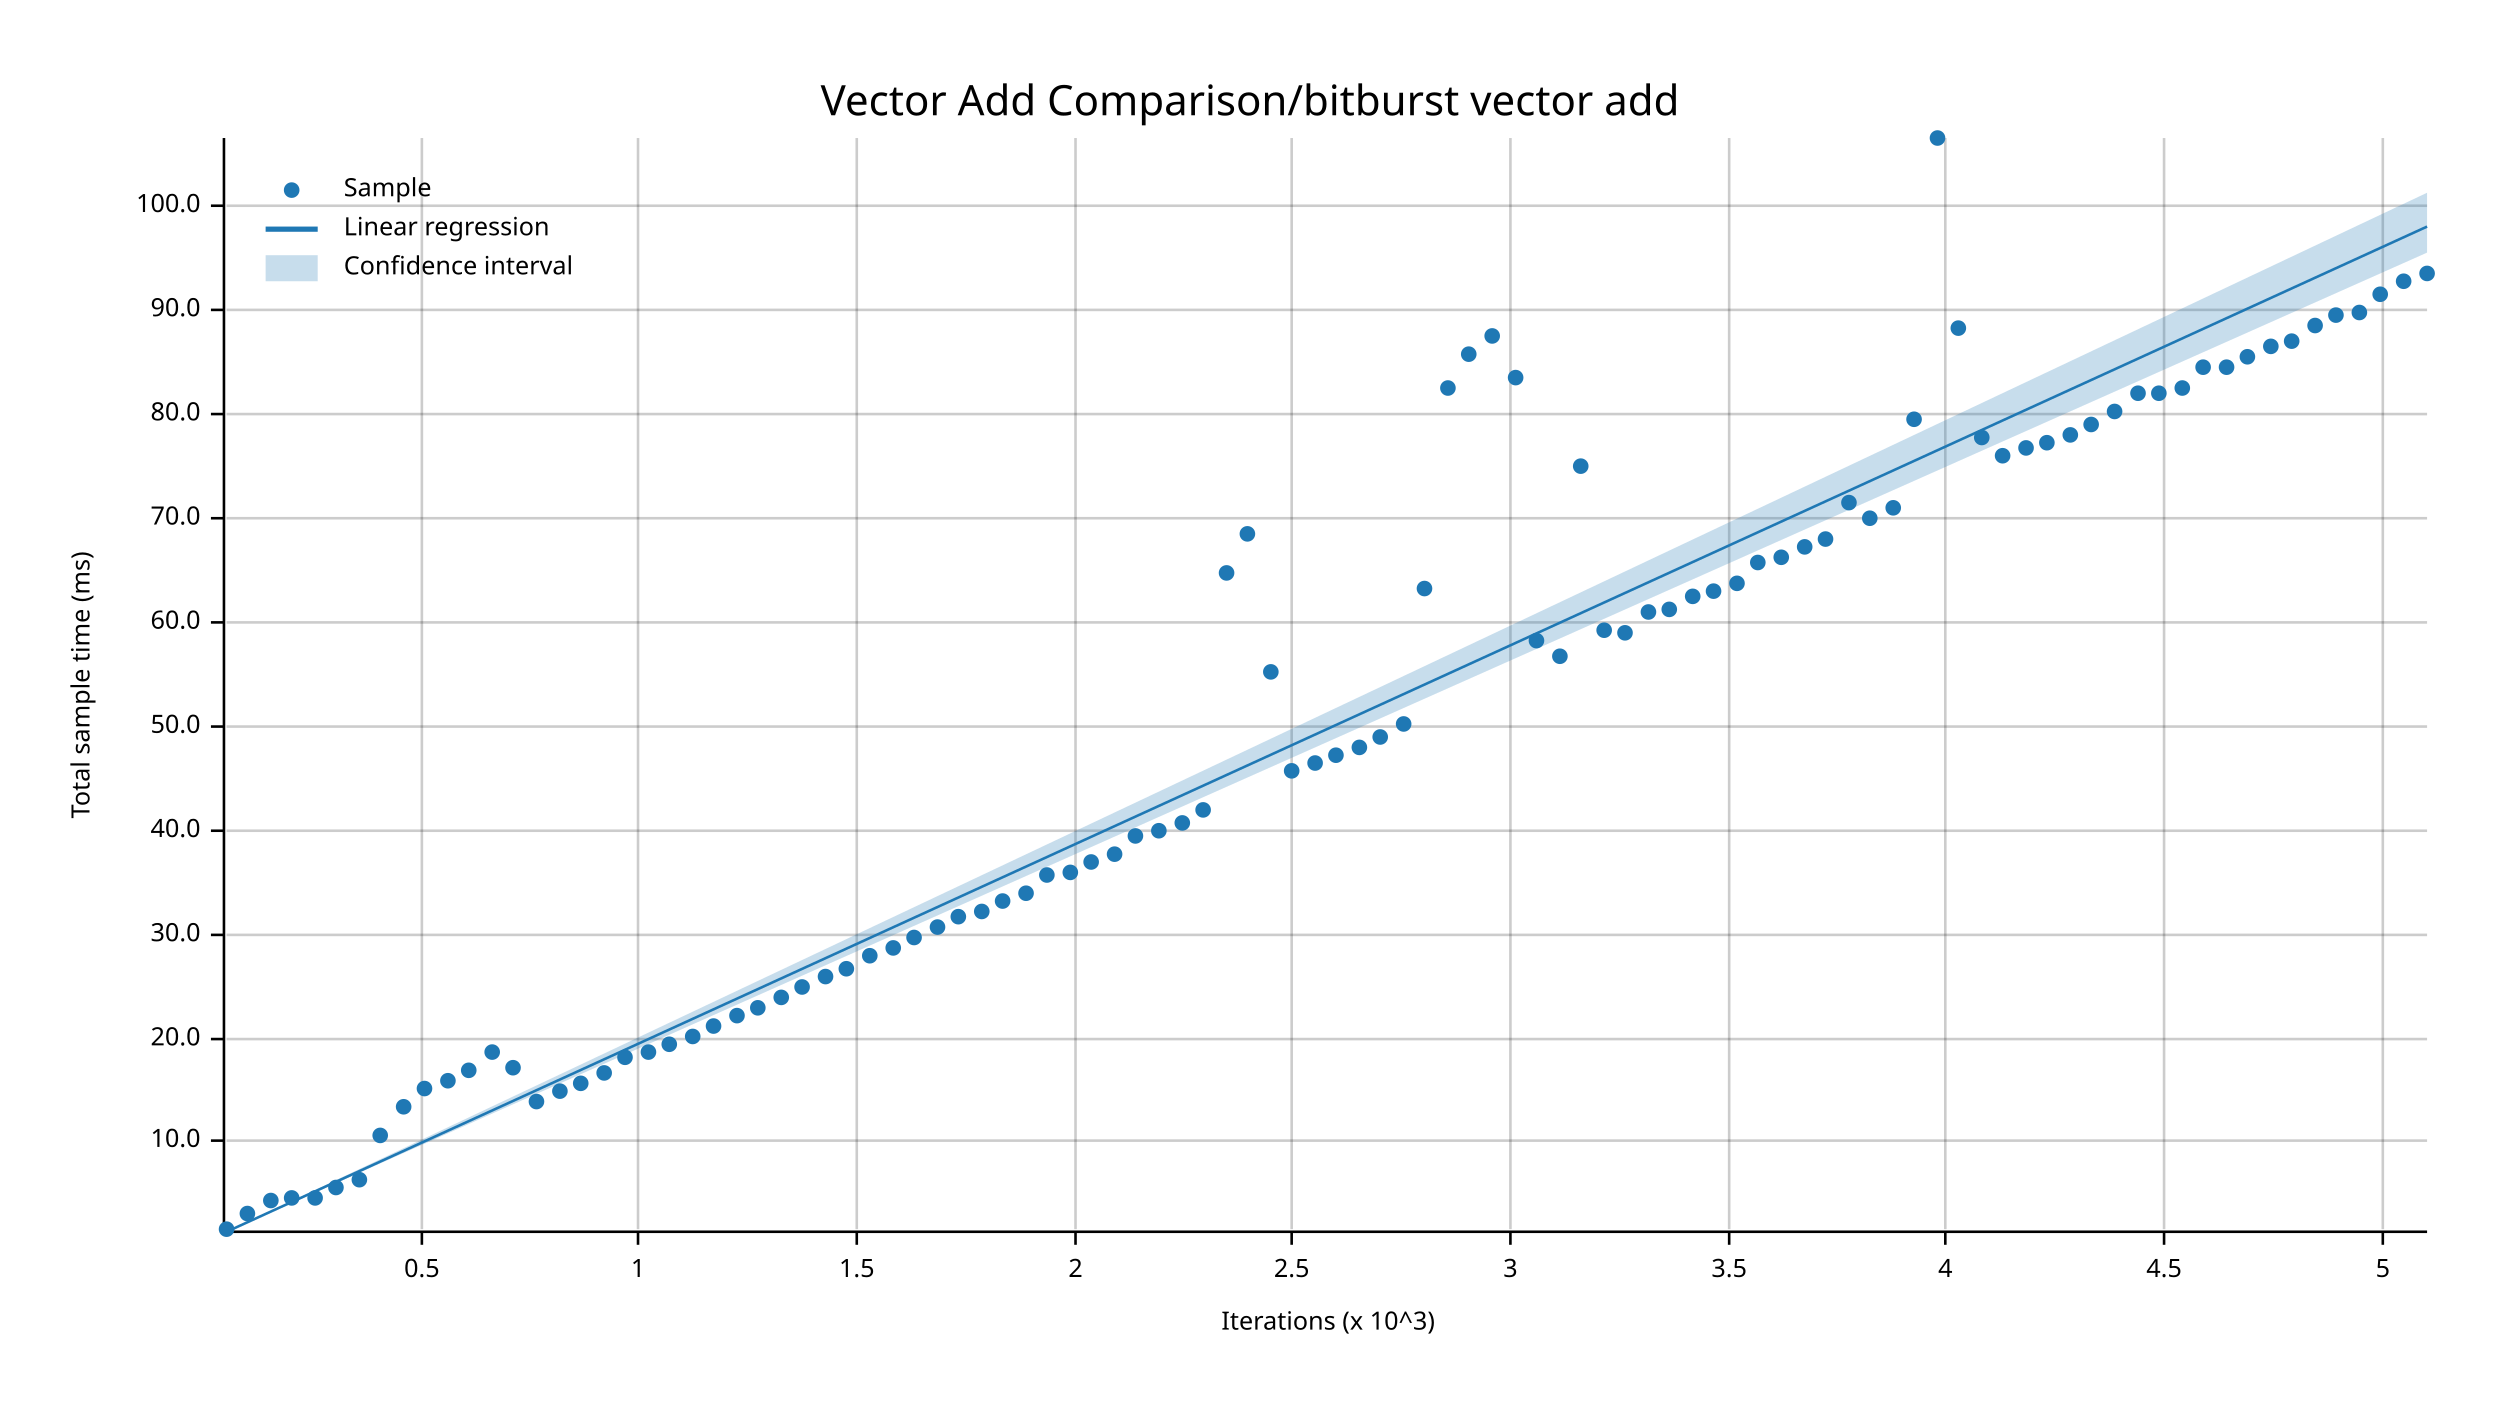
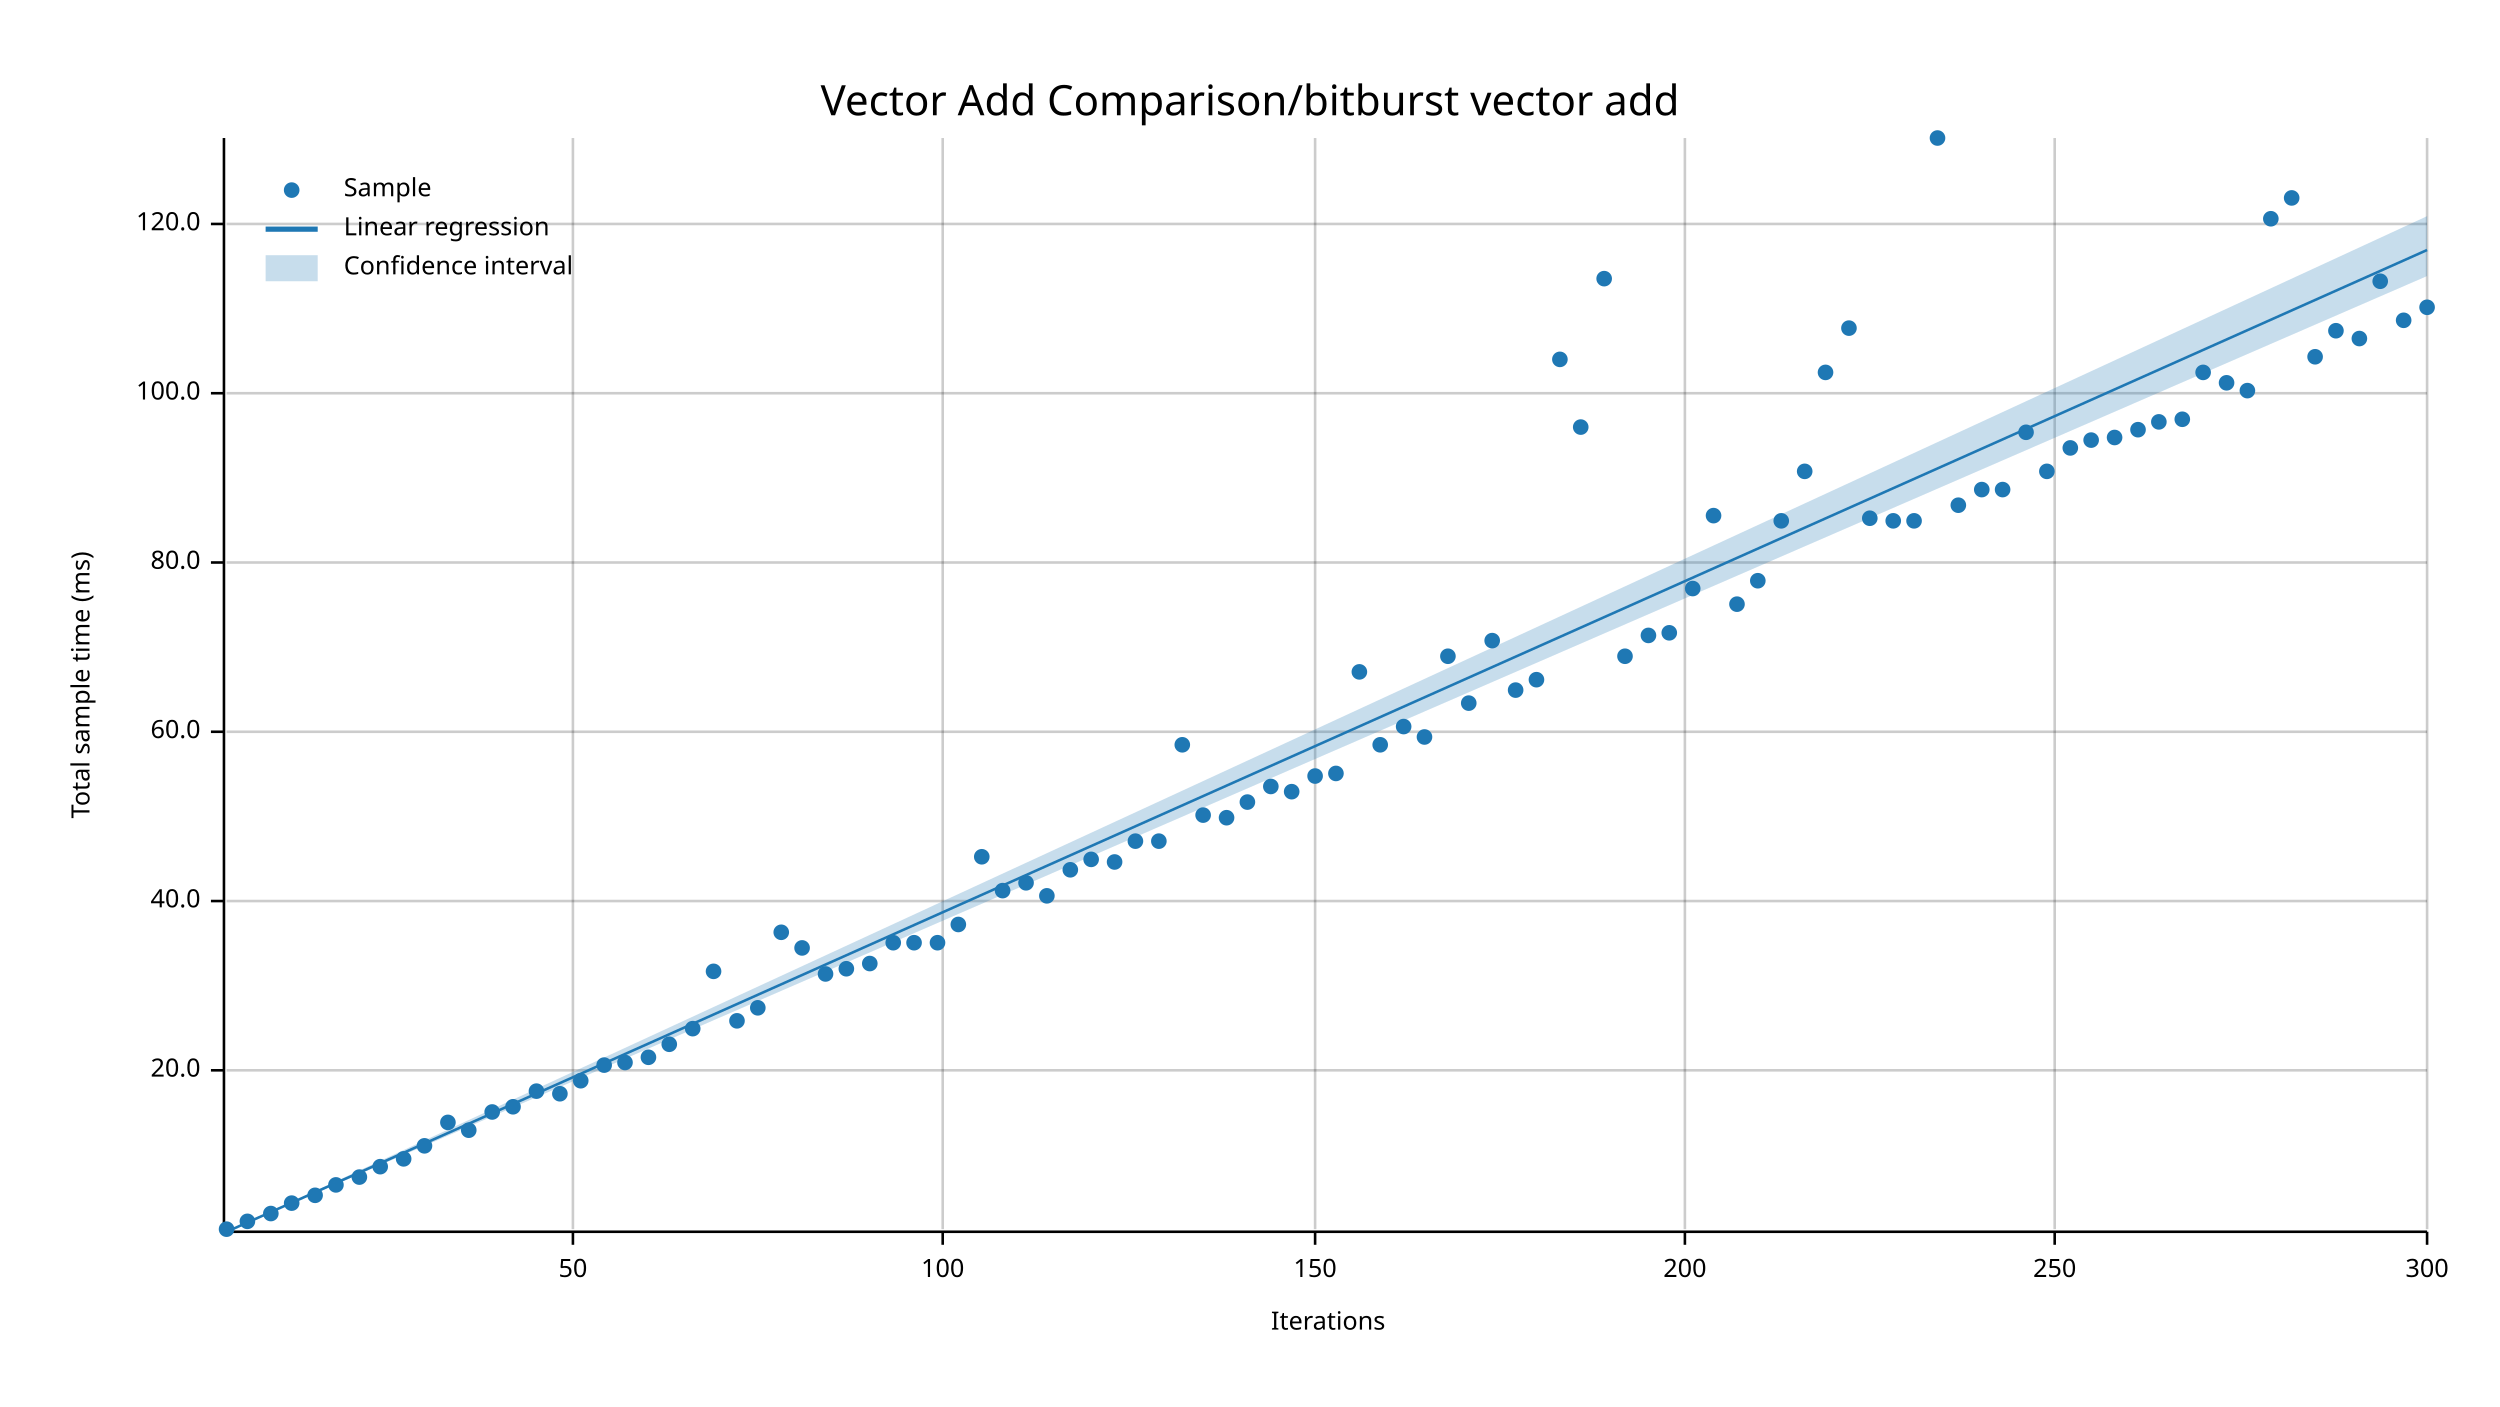
<svg xmlns="http://www.w3.org/2000/svg" width="960" height="540" viewBox="0 0 960 540">
  <text x="480" y="32" dy="0.76em" text-anchor="middle" font-family="sans-serif" font-size="16.129" opacity="1" fill="#000000">
Vector Add Comparison/bitburst vector add
</text>
  <text x="27" y="263" dy="0.76em" text-anchor="middle" font-family="sans-serif" font-size="9.677" opacity="1" fill="#000000" transform="rotate(270, 27, 263)">
Total sample time (ms)
</text>
  <text x="510" y="513" dy="-0.5ex" text-anchor="middle" font-family="sans-serif" font-size="9.677" opacity="1" fill="#000000">
- Iterations (x 10^3)
+ Iterations
</text>
-   <line opacity="0.2" stroke="#000000" stroke-width="1" x1="162" y1="472" x2="162" y2="53" />
-   <line opacity="0.2" stroke="#000000" stroke-width="1" x1="245" y1="472" x2="245" y2="53" />
-   <line opacity="0.2" stroke="#000000" stroke-width="1" x1="329" y1="472" x2="329" y2="53" />
-   <line opacity="0.2" stroke="#000000" stroke-width="1" x1="413" y1="472" x2="413" y2="53" />
-   <line opacity="0.2" stroke="#000000" stroke-width="1" x1="496" y1="472" x2="496" y2="53" />
-   <line opacity="0.2" stroke="#000000" stroke-width="1" x1="580" y1="472" x2="580" y2="53" />
-   <line opacity="0.2" stroke="#000000" stroke-width="1" x1="664" y1="472" x2="664" y2="53" />
-   <line opacity="0.2" stroke="#000000" stroke-width="1" x1="747" y1="472" x2="747" y2="53" />
-   <line opacity="0.2" stroke="#000000" stroke-width="1" x1="831" y1="472" x2="831" y2="53" />
-   <line opacity="0.2" stroke="#000000" stroke-width="1" x1="915" y1="472" x2="915" y2="53" />
-   <line opacity="0.2" stroke="#000000" stroke-width="1" x1="87" y1="438" x2="932" y2="438" />
-   <line opacity="0.2" stroke="#000000" stroke-width="1" x1="87" y1="399" x2="932" y2="399" />
-   <line opacity="0.2" stroke="#000000" stroke-width="1" x1="87" y1="359" x2="932" y2="359" />
-   <line opacity="0.2" stroke="#000000" stroke-width="1" x1="87" y1="319" x2="932" y2="319" />
-   <line opacity="0.2" stroke="#000000" stroke-width="1" x1="87" y1="279" x2="932" y2="279" />
-   <line opacity="0.2" stroke="#000000" stroke-width="1" x1="87" y1="239" x2="932" y2="239" />
-   <line opacity="0.2" stroke="#000000" stroke-width="1" x1="87" y1="199" x2="932" y2="199" />
-   <line opacity="0.2" stroke="#000000" stroke-width="1" x1="87" y1="159" x2="932" y2="159" />
-   <line opacity="0.2" stroke="#000000" stroke-width="1" x1="87" y1="119" x2="932" y2="119" />
-   <line opacity="0.2" stroke="#000000" stroke-width="1" x1="87" y1="79" x2="932" y2="79" />
+   <line opacity="0.2" stroke="#000000" stroke-width="1" x1="220" y1="472" x2="220" y2="53" />
+   <line opacity="0.2" stroke="#000000" stroke-width="1" x1="362" y1="472" x2="362" y2="53" />
+   <line opacity="0.2" stroke="#000000" stroke-width="1" x1="505" y1="472" x2="505" y2="53" />
+   <line opacity="0.2" stroke="#000000" stroke-width="1" x1="647" y1="472" x2="647" y2="53" />
+   <line opacity="0.2" stroke="#000000" stroke-width="1" x1="789" y1="472" x2="789" y2="53" />
+   <line opacity="0.2" stroke="#000000" stroke-width="1" x1="932" y1="472" x2="932" y2="53" />
+   <line opacity="0.2" stroke="#000000" stroke-width="1" x1="87" y1="411" x2="932" y2="411" />
+   <line opacity="0.2" stroke="#000000" stroke-width="1" x1="87" y1="346" x2="932" y2="346" />
+   <line opacity="0.2" stroke="#000000" stroke-width="1" x1="87" y1="281" x2="932" y2="281" />
+   <line opacity="0.2" stroke="#000000" stroke-width="1" x1="87" y1="216" x2="932" y2="216" />
+   <line opacity="0.2" stroke="#000000" stroke-width="1" x1="87" y1="151" x2="932" y2="151" />
+   <line opacity="0.2" stroke="#000000" stroke-width="1" x1="87" y1="86" x2="932" y2="86" />
  <polyline fill="none" opacity="1" stroke="#000000" stroke-width="1" points="86,53 86,472 " />
-   <text x="77" y="438" dy="0.5ex" text-anchor="end" font-family="sans-serif" font-size="9.677" opacity="1" fill="#000000">
- 10.0
- </text>
-   <polyline fill="none" opacity="1" stroke="#000000" stroke-width="1" points="81,438 86,438 " />
-   <text x="77" y="399" dy="0.5ex" text-anchor="end" font-family="sans-serif" font-size="9.677" opacity="1" fill="#000000">
+   <text x="77" y="411" dy="0.5ex" text-anchor="end" font-family="sans-serif" font-size="9.677" opacity="1" fill="#000000">
20.0
</text>
-   <polyline fill="none" opacity="1" stroke="#000000" stroke-width="1" points="81,399 86,399 " />
-   <text x="77" y="359" dy="0.5ex" text-anchor="end" font-family="sans-serif" font-size="9.677" opacity="1" fill="#000000">
- 30.0
- </text>
-   <polyline fill="none" opacity="1" stroke="#000000" stroke-width="1" points="81,359 86,359 " />
-   <text x="77" y="319" dy="0.5ex" text-anchor="end" font-family="sans-serif" font-size="9.677" opacity="1" fill="#000000">
+   <polyline fill="none" opacity="1" stroke="#000000" stroke-width="1" points="81,411 86,411 " />
+   <text x="77" y="346" dy="0.5ex" text-anchor="end" font-family="sans-serif" font-size="9.677" opacity="1" fill="#000000">
40.0
</text>
-   <polyline fill="none" opacity="1" stroke="#000000" stroke-width="1" points="81,319 86,319 " />
-   <text x="77" y="279" dy="0.5ex" text-anchor="end" font-family="sans-serif" font-size="9.677" opacity="1" fill="#000000">
- 50.0
- </text>
-   <polyline fill="none" opacity="1" stroke="#000000" stroke-width="1" points="81,279 86,279 " />
-   <text x="77" y="239" dy="0.5ex" text-anchor="end" font-family="sans-serif" font-size="9.677" opacity="1" fill="#000000">
+   <polyline fill="none" opacity="1" stroke="#000000" stroke-width="1" points="81,346 86,346 " />
+   <text x="77" y="281" dy="0.5ex" text-anchor="end" font-family="sans-serif" font-size="9.677" opacity="1" fill="#000000">
60.0
</text>
-   <polyline fill="none" opacity="1" stroke="#000000" stroke-width="1" points="81,239 86,239 " />
-   <text x="77" y="199" dy="0.5ex" text-anchor="end" font-family="sans-serif" font-size="9.677" opacity="1" fill="#000000">
- 70.0
- </text>
-   <polyline fill="none" opacity="1" stroke="#000000" stroke-width="1" points="81,199 86,199 " />
-   <text x="77" y="159" dy="0.5ex" text-anchor="end" font-family="sans-serif" font-size="9.677" opacity="1" fill="#000000">
+   <polyline fill="none" opacity="1" stroke="#000000" stroke-width="1" points="81,281 86,281 " />
+   <text x="77" y="216" dy="0.5ex" text-anchor="end" font-family="sans-serif" font-size="9.677" opacity="1" fill="#000000">
80.0
</text>
-   <polyline fill="none" opacity="1" stroke="#000000" stroke-width="1" points="81,159 86,159 " />
-   <text x="77" y="119" dy="0.5ex" text-anchor="end" font-family="sans-serif" font-size="9.677" opacity="1" fill="#000000">
- 90.0
- </text>
-   <polyline fill="none" opacity="1" stroke="#000000" stroke-width="1" points="81,119 86,119 " />
-   <text x="77" y="79" dy="0.5ex" text-anchor="end" font-family="sans-serif" font-size="9.677" opacity="1" fill="#000000">
+   <polyline fill="none" opacity="1" stroke="#000000" stroke-width="1" points="81,216 86,216 " />
+   <text x="77" y="151" dy="0.5ex" text-anchor="end" font-family="sans-serif" font-size="9.677" opacity="1" fill="#000000">
100.0
</text>
-   <polyline fill="none" opacity="1" stroke="#000000" stroke-width="1" points="81,79 86,79 " />
+   <polyline fill="none" opacity="1" stroke="#000000" stroke-width="1" points="81,151 86,151 " />
+   <text x="77" y="86" dy="0.5ex" text-anchor="end" font-family="sans-serif" font-size="9.677" opacity="1" fill="#000000">
+ 120.0
+ </text>
+   <polyline fill="none" opacity="1" stroke="#000000" stroke-width="1" points="81,86 86,86 " />
  <polyline fill="none" opacity="1" stroke="#000000" stroke-width="1" points="87,473 932,473 " />
-   <text x="162" y="483" dy="0.76em" text-anchor="middle" font-family="sans-serif" font-size="9.677" opacity="1" fill="#000000">
- 0.5
+   <text x="220" y="483" dy="0.76em" text-anchor="middle" font-family="sans-serif" font-size="9.677" opacity="1" fill="#000000">
+ 50
</text>
-   <polyline fill="none" opacity="1" stroke="#000000" stroke-width="1" points="162,473 162,478 " />
-   <text x="245" y="483" dy="0.76em" text-anchor="middle" font-family="sans-serif" font-size="9.677" opacity="1" fill="#000000">
- 1
+   <polyline fill="none" opacity="1" stroke="#000000" stroke-width="1" points="220,473 220,478 " />
+   <text x="362" y="483" dy="0.76em" text-anchor="middle" font-family="sans-serif" font-size="9.677" opacity="1" fill="#000000">
+ 100
</text>
-   <polyline fill="none" opacity="1" stroke="#000000" stroke-width="1" points="245,473 245,478 " />
-   <text x="329" y="483" dy="0.76em" text-anchor="middle" font-family="sans-serif" font-size="9.677" opacity="1" fill="#000000">
- 1.5
+   <polyline fill="none" opacity="1" stroke="#000000" stroke-width="1" points="362,473 362,478 " />
+   <text x="505" y="483" dy="0.76em" text-anchor="middle" font-family="sans-serif" font-size="9.677" opacity="1" fill="#000000">
+ 150
</text>
-   <polyline fill="none" opacity="1" stroke="#000000" stroke-width="1" points="329,473 329,478 " />
-   <text x="413" y="483" dy="0.76em" text-anchor="middle" font-family="sans-serif" font-size="9.677" opacity="1" fill="#000000">
- 2
+   <polyline fill="none" opacity="1" stroke="#000000" stroke-width="1" points="505,473 505,478 " />
+   <text x="647" y="483" dy="0.76em" text-anchor="middle" font-family="sans-serif" font-size="9.677" opacity="1" fill="#000000">
+ 200
</text>
-   <polyline fill="none" opacity="1" stroke="#000000" stroke-width="1" points="413,473 413,478 " />
-   <text x="496" y="483" dy="0.76em" text-anchor="middle" font-family="sans-serif" font-size="9.677" opacity="1" fill="#000000">
- 2.5
+   <polyline fill="none" opacity="1" stroke="#000000" stroke-width="1" points="647,473 647,478 " />
+   <text x="789" y="483" dy="0.76em" text-anchor="middle" font-family="sans-serif" font-size="9.677" opacity="1" fill="#000000">
+ 250
</text>
-   <polyline fill="none" opacity="1" stroke="#000000" stroke-width="1" points="496,473 496,478 " />
-   <text x="580" y="483" dy="0.76em" text-anchor="middle" font-family="sans-serif" font-size="9.677" opacity="1" fill="#000000">
- 3
+   <polyline fill="none" opacity="1" stroke="#000000" stroke-width="1" points="789,473 789,478 " />
+   <text x="932" y="483" dy="0.76em" text-anchor="middle" font-family="sans-serif" font-size="9.677" opacity="1" fill="#000000">
+ 300
</text>
-   <polyline fill="none" opacity="1" stroke="#000000" stroke-width="1" points="580,473 580,478 " />
-   <text x="664" y="483" dy="0.76em" text-anchor="middle" font-family="sans-serif" font-size="9.677" opacity="1" fill="#000000">
- 3.5
- </text>
-   <polyline fill="none" opacity="1" stroke="#000000" stroke-width="1" points="664,473 664,478 " />
-   <text x="747" y="483" dy="0.76em" text-anchor="middle" font-family="sans-serif" font-size="9.677" opacity="1" fill="#000000">
- 4
- </text>
-   <polyline fill="none" opacity="1" stroke="#000000" stroke-width="1" points="747,473 747,478 " />
-   <text x="831" y="483" dy="0.76em" text-anchor="middle" font-family="sans-serif" font-size="9.677" opacity="1" fill="#000000">
- 4.5
- </text>
-   <polyline fill="none" opacity="1" stroke="#000000" stroke-width="1" points="831,473 831,478 " />
-   <text x="915" y="483" dy="0.76em" text-anchor="middle" font-family="sans-serif" font-size="9.677" opacity="1" fill="#000000">
- 5
- </text>
-   <polyline fill="none" opacity="1" stroke="#000000" stroke-width="1" points="915,473 915,478 " />
+   <polyline fill="none" opacity="1" stroke="#000000" stroke-width="1" points="932,473 932,478 " />
  <circle cx="87" cy="472" r="3" opacity="1" fill="#1F78B4" stroke="none" stroke-width="1" />
-   <circle cx="95" cy="466" r="3" opacity="1" fill="#1F78B4" stroke="none" stroke-width="1" />
-   <circle cx="104" cy="461" r="3" opacity="1" fill="#1F78B4" stroke="none" stroke-width="1" />
-   <circle cx="112" cy="460" r="3" opacity="1" fill="#1F78B4" stroke="none" stroke-width="1" />
-   <circle cx="121" cy="460" r="3" opacity="1" fill="#1F78B4" stroke="none" stroke-width="1" />
-   <circle cx="129" cy="456" r="3" opacity="1" fill="#1F78B4" stroke="none" stroke-width="1" />
-   <circle cx="138" cy="453" r="3" opacity="1" fill="#1F78B4" stroke="none" stroke-width="1" />
-   <circle cx="146" cy="436" r="3" opacity="1" fill="#1F78B4" stroke="none" stroke-width="1" />
-   <circle cx="155" cy="425" r="3" opacity="1" fill="#1F78B4" stroke="none" stroke-width="1" />
-   <circle cx="163" cy="418" r="3" opacity="1" fill="#1F78B4" stroke="none" stroke-width="1" />
-   <circle cx="172" cy="415" r="3" opacity="1" fill="#1F78B4" stroke="none" stroke-width="1" />
-   <circle cx="180" cy="411" r="3" opacity="1" fill="#1F78B4" stroke="none" stroke-width="1" />
-   <circle cx="189" cy="404" r="3" opacity="1" fill="#1F78B4" stroke="none" stroke-width="1" />
-   <circle cx="197" cy="410" r="3" opacity="1" fill="#1F78B4" stroke="none" stroke-width="1" />
-   <circle cx="206" cy="423" r="3" opacity="1" fill="#1F78B4" stroke="none" stroke-width="1" />
-   <circle cx="215" cy="419" r="3" opacity="1" fill="#1F78B4" stroke="none" stroke-width="1" />
-   <circle cx="223" cy="416" r="3" opacity="1" fill="#1F78B4" stroke="none" stroke-width="1" />
-   <circle cx="232" cy="412" r="3" opacity="1" fill="#1F78B4" stroke="none" stroke-width="1" />
-   <circle cx="240" cy="406" r="3" opacity="1" fill="#1F78B4" stroke="none" stroke-width="1" />
-   <circle cx="249" cy="404" r="3" opacity="1" fill="#1F78B4" stroke="none" stroke-width="1" />
+   <circle cx="95" cy="469" r="3" opacity="1" fill="#1F78B4" stroke="none" stroke-width="1" />
+   <circle cx="104" cy="466" r="3" opacity="1" fill="#1F78B4" stroke="none" stroke-width="1" />
+   <circle cx="112" cy="462" r="3" opacity="1" fill="#1F78B4" stroke="none" stroke-width="1" />
+   <circle cx="121" cy="459" r="3" opacity="1" fill="#1F78B4" stroke="none" stroke-width="1" />
+   <circle cx="129" cy="455" r="3" opacity="1" fill="#1F78B4" stroke="none" stroke-width="1" />
+   <circle cx="138" cy="452" r="3" opacity="1" fill="#1F78B4" stroke="none" stroke-width="1" />
+   <circle cx="146" cy="448" r="3" opacity="1" fill="#1F78B4" stroke="none" stroke-width="1" />
+   <circle cx="155" cy="445" r="3" opacity="1" fill="#1F78B4" stroke="none" stroke-width="1" />
+   <circle cx="163" cy="440" r="3" opacity="1" fill="#1F78B4" stroke="none" stroke-width="1" />
+   <circle cx="172" cy="431" r="3" opacity="1" fill="#1F78B4" stroke="none" stroke-width="1" />
+   <circle cx="180" cy="434" r="3" opacity="1" fill="#1F78B4" stroke="none" stroke-width="1" />
+   <circle cx="189" cy="427" r="3" opacity="1" fill="#1F78B4" stroke="none" stroke-width="1" />
+   <circle cx="197" cy="425" r="3" opacity="1" fill="#1F78B4" stroke="none" stroke-width="1" />
+   <circle cx="206" cy="419" r="3" opacity="1" fill="#1F78B4" stroke="none" stroke-width="1" />
+   <circle cx="215" cy="420" r="3" opacity="1" fill="#1F78B4" stroke="none" stroke-width="1" />
+   <circle cx="223" cy="415" r="3" opacity="1" fill="#1F78B4" stroke="none" stroke-width="1" />
+   <circle cx="232" cy="409" r="3" opacity="1" fill="#1F78B4" stroke="none" stroke-width="1" />
+   <circle cx="240" cy="408" r="3" opacity="1" fill="#1F78B4" stroke="none" stroke-width="1" />
+   <circle cx="249" cy="406" r="3" opacity="1" fill="#1F78B4" stroke="none" stroke-width="1" />
  <circle cx="257" cy="401" r="3" opacity="1" fill="#1F78B4" stroke="none" stroke-width="1" />
-   <circle cx="266" cy="398" r="3" opacity="1" fill="#1F78B4" stroke="none" stroke-width="1" />
-   <circle cx="274" cy="394" r="3" opacity="1" fill="#1F78B4" stroke="none" stroke-width="1" />
-   <circle cx="283" cy="390" r="3" opacity="1" fill="#1F78B4" stroke="none" stroke-width="1" />
+   <circle cx="266" cy="395" r="3" opacity="1" fill="#1F78B4" stroke="none" stroke-width="1" />
+   <circle cx="274" cy="373" r="3" opacity="1" fill="#1F78B4" stroke="none" stroke-width="1" />
+   <circle cx="283" cy="392" r="3" opacity="1" fill="#1F78B4" stroke="none" stroke-width="1" />
  <circle cx="291" cy="387" r="3" opacity="1" fill="#1F78B4" stroke="none" stroke-width="1" />
-   <circle cx="300" cy="383" r="3" opacity="1" fill="#1F78B4" stroke="none" stroke-width="1" />
-   <circle cx="308" cy="379" r="3" opacity="1" fill="#1F78B4" stroke="none" stroke-width="1" />
-   <circle cx="317" cy="375" r="3" opacity="1" fill="#1F78B4" stroke="none" stroke-width="1" />
+   <circle cx="300" cy="358" r="3" opacity="1" fill="#1F78B4" stroke="none" stroke-width="1" />
+   <circle cx="308" cy="364" r="3" opacity="1" fill="#1F78B4" stroke="none" stroke-width="1" />
+   <circle cx="317" cy="374" r="3" opacity="1" fill="#1F78B4" stroke="none" stroke-width="1" />
  <circle cx="325" cy="372" r="3" opacity="1" fill="#1F78B4" stroke="none" stroke-width="1" />
-   <circle cx="334" cy="367" r="3" opacity="1" fill="#1F78B4" stroke="none" stroke-width="1" />
-   <circle cx="343" cy="364" r="3" opacity="1" fill="#1F78B4" stroke="none" stroke-width="1" />
-   <circle cx="351" cy="360" r="3" opacity="1" fill="#1F78B4" stroke="none" stroke-width="1" />
-   <circle cx="360" cy="356" r="3" opacity="1" fill="#1F78B4" stroke="none" stroke-width="1" />
-   <circle cx="368" cy="352" r="3" opacity="1" fill="#1F78B4" stroke="none" stroke-width="1" />
-   <circle cx="377" cy="350" r="3" opacity="1" fill="#1F78B4" stroke="none" stroke-width="1" />
-   <circle cx="385" cy="346" r="3" opacity="1" fill="#1F78B4" stroke="none" stroke-width="1" />
-   <circle cx="394" cy="343" r="3" opacity="1" fill="#1F78B4" stroke="none" stroke-width="1" />
-   <circle cx="402" cy="336" r="3" opacity="1" fill="#1F78B4" stroke="none" stroke-width="1" />
-   <circle cx="411" cy="335" r="3" opacity="1" fill="#1F78B4" stroke="none" stroke-width="1" />
-   <circle cx="419" cy="331" r="3" opacity="1" fill="#1F78B4" stroke="none" stroke-width="1" />
-   <circle cx="428" cy="328" r="3" opacity="1" fill="#1F78B4" stroke="none" stroke-width="1" />
-   <circle cx="436" cy="321" r="3" opacity="1" fill="#1F78B4" stroke="none" stroke-width="1" />
-   <circle cx="445" cy="319" r="3" opacity="1" fill="#1F78B4" stroke="none" stroke-width="1" />
-   <circle cx="454" cy="316" r="3" opacity="1" fill="#1F78B4" stroke="none" stroke-width="1" />
-   <circle cx="462" cy="311" r="3" opacity="1" fill="#1F78B4" stroke="none" stroke-width="1" />
-   <circle cx="471" cy="220" r="3" opacity="1" fill="#1F78B4" stroke="none" stroke-width="1" />
-   <circle cx="479" cy="205" r="3" opacity="1" fill="#1F78B4" stroke="none" stroke-width="1" />
-   <circle cx="488" cy="258" r="3" opacity="1" fill="#1F78B4" stroke="none" stroke-width="1" />
-   <circle cx="496" cy="296" r="3" opacity="1" fill="#1F78B4" stroke="none" stroke-width="1" />
-   <circle cx="505" cy="293" r="3" opacity="1" fill="#1F78B4" stroke="none" stroke-width="1" />
-   <circle cx="513" cy="290" r="3" opacity="1" fill="#1F78B4" stroke="none" stroke-width="1" />
-   <circle cx="522" cy="287" r="3" opacity="1" fill="#1F78B4" stroke="none" stroke-width="1" />
-   <circle cx="530" cy="283" r="3" opacity="1" fill="#1F78B4" stroke="none" stroke-width="1" />
-   <circle cx="539" cy="278" r="3" opacity="1" fill="#1F78B4" stroke="none" stroke-width="1" />
-   <circle cx="547" cy="226" r="3" opacity="1" fill="#1F78B4" stroke="none" stroke-width="1" />
-   <circle cx="556" cy="149" r="3" opacity="1" fill="#1F78B4" stroke="none" stroke-width="1" />
-   <circle cx="564" cy="136" r="3" opacity="1" fill="#1F78B4" stroke="none" stroke-width="1" />
-   <circle cx="573" cy="129" r="3" opacity="1" fill="#1F78B4" stroke="none" stroke-width="1" />
-   <circle cx="582" cy="145" r="3" opacity="1" fill="#1F78B4" stroke="none" stroke-width="1" />
-   <circle cx="590" cy="246" r="3" opacity="1" fill="#1F78B4" stroke="none" stroke-width="1" />
-   <circle cx="599" cy="252" r="3" opacity="1" fill="#1F78B4" stroke="none" stroke-width="1" />
-   <circle cx="607" cy="179" r="3" opacity="1" fill="#1F78B4" stroke="none" stroke-width="1" />
-   <circle cx="616" cy="242" r="3" opacity="1" fill="#1F78B4" stroke="none" stroke-width="1" />
-   <circle cx="624" cy="243" r="3" opacity="1" fill="#1F78B4" stroke="none" stroke-width="1" />
-   <circle cx="633" cy="235" r="3" opacity="1" fill="#1F78B4" stroke="none" stroke-width="1" />
-   <circle cx="641" cy="234" r="3" opacity="1" fill="#1F78B4" stroke="none" stroke-width="1" />
-   <circle cx="650" cy="229" r="3" opacity="1" fill="#1F78B4" stroke="none" stroke-width="1" />
-   <circle cx="658" cy="227" r="3" opacity="1" fill="#1F78B4" stroke="none" stroke-width="1" />
-   <circle cx="667" cy="224" r="3" opacity="1" fill="#1F78B4" stroke="none" stroke-width="1" />
-   <circle cx="675" cy="216" r="3" opacity="1" fill="#1F78B4" stroke="none" stroke-width="1" />
-   <circle cx="684" cy="214" r="3" opacity="1" fill="#1F78B4" stroke="none" stroke-width="1" />
-   <circle cx="693" cy="210" r="3" opacity="1" fill="#1F78B4" stroke="none" stroke-width="1" />
-   <circle cx="701" cy="207" r="3" opacity="1" fill="#1F78B4" stroke="none" stroke-width="1" />
-   <circle cx="710" cy="193" r="3" opacity="1" fill="#1F78B4" stroke="none" stroke-width="1" />
+   <circle cx="334" cy="370" r="3" opacity="1" fill="#1F78B4" stroke="none" stroke-width="1" />
+   <circle cx="343" cy="362" r="3" opacity="1" fill="#1F78B4" stroke="none" stroke-width="1" />
+   <circle cx="351" cy="362" r="3" opacity="1" fill="#1F78B4" stroke="none" stroke-width="1" />
+   <circle cx="360" cy="362" r="3" opacity="1" fill="#1F78B4" stroke="none" stroke-width="1" />
+   <circle cx="368" cy="355" r="3" opacity="1" fill="#1F78B4" stroke="none" stroke-width="1" />
+   <circle cx="377" cy="329" r="3" opacity="1" fill="#1F78B4" stroke="none" stroke-width="1" />
+   <circle cx="385" cy="342" r="3" opacity="1" fill="#1F78B4" stroke="none" stroke-width="1" />
+   <circle cx="394" cy="339" r="3" opacity="1" fill="#1F78B4" stroke="none" stroke-width="1" />
+   <circle cx="402" cy="344" r="3" opacity="1" fill="#1F78B4" stroke="none" stroke-width="1" />
+   <circle cx="411" cy="334" r="3" opacity="1" fill="#1F78B4" stroke="none" stroke-width="1" />
+   <circle cx="419" cy="330" r="3" opacity="1" fill="#1F78B4" stroke="none" stroke-width="1" />
+   <circle cx="428" cy="331" r="3" opacity="1" fill="#1F78B4" stroke="none" stroke-width="1" />
+   <circle cx="436" cy="323" r="3" opacity="1" fill="#1F78B4" stroke="none" stroke-width="1" />
+   <circle cx="445" cy="323" r="3" opacity="1" fill="#1F78B4" stroke="none" stroke-width="1" />
+   <circle cx="454" cy="286" r="3" opacity="1" fill="#1F78B4" stroke="none" stroke-width="1" />
+   <circle cx="462" cy="313" r="3" opacity="1" fill="#1F78B4" stroke="none" stroke-width="1" />
+   <circle cx="471" cy="314" r="3" opacity="1" fill="#1F78B4" stroke="none" stroke-width="1" />
+   <circle cx="479" cy="308" r="3" opacity="1" fill="#1F78B4" stroke="none" stroke-width="1" />
+   <circle cx="488" cy="302" r="3" opacity="1" fill="#1F78B4" stroke="none" stroke-width="1" />
+   <circle cx="496" cy="304" r="3" opacity="1" fill="#1F78B4" stroke="none" stroke-width="1" />
+   <circle cx="505" cy="298" r="3" opacity="1" fill="#1F78B4" stroke="none" stroke-width="1" />
+   <circle cx="513" cy="297" r="3" opacity="1" fill="#1F78B4" stroke="none" stroke-width="1" />
+   <circle cx="522" cy="258" r="3" opacity="1" fill="#1F78B4" stroke="none" stroke-width="1" />
+   <circle cx="530" cy="286" r="3" opacity="1" fill="#1F78B4" stroke="none" stroke-width="1" />
+   <circle cx="539" cy="279" r="3" opacity="1" fill="#1F78B4" stroke="none" stroke-width="1" />
+   <circle cx="547" cy="283" r="3" opacity="1" fill="#1F78B4" stroke="none" stroke-width="1" />
+   <circle cx="556" cy="252" r="3" opacity="1" fill="#1F78B4" stroke="none" stroke-width="1" />
+   <circle cx="564" cy="270" r="3" opacity="1" fill="#1F78B4" stroke="none" stroke-width="1" />
+   <circle cx="573" cy="246" r="3" opacity="1" fill="#1F78B4" stroke="none" stroke-width="1" />
+   <circle cx="582" cy="265" r="3" opacity="1" fill="#1F78B4" stroke="none" stroke-width="1" />
+   <circle cx="590" cy="261" r="3" opacity="1" fill="#1F78B4" stroke="none" stroke-width="1" />
+   <circle cx="599" cy="138" r="3" opacity="1" fill="#1F78B4" stroke="none" stroke-width="1" />
+   <circle cx="607" cy="164" r="3" opacity="1" fill="#1F78B4" stroke="none" stroke-width="1" />
+   <circle cx="616" cy="107" r="3" opacity="1" fill="#1F78B4" stroke="none" stroke-width="1" />
+   <circle cx="624" cy="252" r="3" opacity="1" fill="#1F78B4" stroke="none" stroke-width="1" />
+   <circle cx="633" cy="244" r="3" opacity="1" fill="#1F78B4" stroke="none" stroke-width="1" />
+   <circle cx="641" cy="243" r="3" opacity="1" fill="#1F78B4" stroke="none" stroke-width="1" />
+   <circle cx="650" cy="226" r="3" opacity="1" fill="#1F78B4" stroke="none" stroke-width="1" />
+   <circle cx="658" cy="198" r="3" opacity="1" fill="#1F78B4" stroke="none" stroke-width="1" />
+   <circle cx="667" cy="232" r="3" opacity="1" fill="#1F78B4" stroke="none" stroke-width="1" />
+   <circle cx="675" cy="223" r="3" opacity="1" fill="#1F78B4" stroke="none" stroke-width="1" />
+   <circle cx="684" cy="200" r="3" opacity="1" fill="#1F78B4" stroke="none" stroke-width="1" />
+   <circle cx="693" cy="181" r="3" opacity="1" fill="#1F78B4" stroke="none" stroke-width="1" />
+   <circle cx="701" cy="143" r="3" opacity="1" fill="#1F78B4" stroke="none" stroke-width="1" />
+   <circle cx="710" cy="126" r="3" opacity="1" fill="#1F78B4" stroke="none" stroke-width="1" />
  <circle cx="718" cy="199" r="3" opacity="1" fill="#1F78B4" stroke="none" stroke-width="1" />
-   <circle cx="727" cy="195" r="3" opacity="1" fill="#1F78B4" stroke="none" stroke-width="1" />
-   <circle cx="735" cy="161" r="3" opacity="1" fill="#1F78B4" stroke="none" stroke-width="1" />
+   <circle cx="727" cy="200" r="3" opacity="1" fill="#1F78B4" stroke="none" stroke-width="1" />
+   <circle cx="735" cy="200" r="3" opacity="1" fill="#1F78B4" stroke="none" stroke-width="1" />
  <circle cx="744" cy="53" r="3" opacity="1" fill="#1F78B4" stroke="none" stroke-width="1" />
-   <circle cx="752" cy="126" r="3" opacity="1" fill="#1F78B4" stroke="none" stroke-width="1" />
-   <circle cx="761" cy="168" r="3" opacity="1" fill="#1F78B4" stroke="none" stroke-width="1" />
-   <circle cx="769" cy="175" r="3" opacity="1" fill="#1F78B4" stroke="none" stroke-width="1" />
-   <circle cx="778" cy="172" r="3" opacity="1" fill="#1F78B4" stroke="none" stroke-width="1" />
-   <circle cx="786" cy="170" r="3" opacity="1" fill="#1F78B4" stroke="none" stroke-width="1" />
-   <circle cx="795" cy="167" r="3" opacity="1" fill="#1F78B4" stroke="none" stroke-width="1" />
-   <circle cx="803" cy="163" r="3" opacity="1" fill="#1F78B4" stroke="none" stroke-width="1" />
-   <circle cx="812" cy="158" r="3" opacity="1" fill="#1F78B4" stroke="none" stroke-width="1" />
-   <circle cx="821" cy="151" r="3" opacity="1" fill="#1F78B4" stroke="none" stroke-width="1" />
-   <circle cx="829" cy="151" r="3" opacity="1" fill="#1F78B4" stroke="none" stroke-width="1" />
-   <circle cx="838" cy="149" r="3" opacity="1" fill="#1F78B4" stroke="none" stroke-width="1" />
-   <circle cx="846" cy="141" r="3" opacity="1" fill="#1F78B4" stroke="none" stroke-width="1" />
-   <circle cx="855" cy="141" r="3" opacity="1" fill="#1F78B4" stroke="none" stroke-width="1" />
-   <circle cx="863" cy="137" r="3" opacity="1" fill="#1F78B4" stroke="none" stroke-width="1" />
-   <circle cx="872" cy="133" r="3" opacity="1" fill="#1F78B4" stroke="none" stroke-width="1" />
-   <circle cx="880" cy="131" r="3" opacity="1" fill="#1F78B4" stroke="none" stroke-width="1" />
-   <circle cx="889" cy="125" r="3" opacity="1" fill="#1F78B4" stroke="none" stroke-width="1" />
-   <circle cx="897" cy="121" r="3" opacity="1" fill="#1F78B4" stroke="none" stroke-width="1" />
-   <circle cx="906" cy="120" r="3" opacity="1" fill="#1F78B4" stroke="none" stroke-width="1" />
-   <circle cx="914" cy="113" r="3" opacity="1" fill="#1F78B4" stroke="none" stroke-width="1" />
-   <circle cx="923" cy="108" r="3" opacity="1" fill="#1F78B4" stroke="none" stroke-width="1" />
-   <circle cx="932" cy="105" r="3" opacity="1" fill="#1F78B4" stroke="none" stroke-width="1" />
-   <polyline fill="none" opacity="1" stroke="#1F78B4" stroke-width="1" points="87,473 932,87 " />
-   <polygon opacity="0.25" fill="#1F78B4" points="87,473 932,97 932,74 " />
+   <circle cx="752" cy="194" r="3" opacity="1" fill="#1F78B4" stroke="none" stroke-width="1" />
+   <circle cx="761" cy="188" r="3" opacity="1" fill="#1F78B4" stroke="none" stroke-width="1" />
+   <circle cx="769" cy="188" r="3" opacity="1" fill="#1F78B4" stroke="none" stroke-width="1" />
+   <circle cx="778" cy="166" r="3" opacity="1" fill="#1F78B4" stroke="none" stroke-width="1" />
+   <circle cx="786" cy="181" r="3" opacity="1" fill="#1F78B4" stroke="none" stroke-width="1" />
+   <circle cx="795" cy="172" r="3" opacity="1" fill="#1F78B4" stroke="none" stroke-width="1" />
+   <circle cx="803" cy="169" r="3" opacity="1" fill="#1F78B4" stroke="none" stroke-width="1" />
+   <circle cx="812" cy="168" r="3" opacity="1" fill="#1F78B4" stroke="none" stroke-width="1" />
+   <circle cx="821" cy="165" r="3" opacity="1" fill="#1F78B4" stroke="none" stroke-width="1" />
+   <circle cx="829" cy="162" r="3" opacity="1" fill="#1F78B4" stroke="none" stroke-width="1" />
+   <circle cx="838" cy="161" r="3" opacity="1" fill="#1F78B4" stroke="none" stroke-width="1" />
+   <circle cx="846" cy="143" r="3" opacity="1" fill="#1F78B4" stroke="none" stroke-width="1" />
+   <circle cx="855" cy="147" r="3" opacity="1" fill="#1F78B4" stroke="none" stroke-width="1" />
+   <circle cx="863" cy="150" r="3" opacity="1" fill="#1F78B4" stroke="none" stroke-width="1" />
+   <circle cx="872" cy="84" r="3" opacity="1" fill="#1F78B4" stroke="none" stroke-width="1" />
+   <circle cx="880" cy="76" r="3" opacity="1" fill="#1F78B4" stroke="none" stroke-width="1" />
+   <circle cx="889" cy="137" r="3" opacity="1" fill="#1F78B4" stroke="none" stroke-width="1" />
+   <circle cx="897" cy="127" r="3" opacity="1" fill="#1F78B4" stroke="none" stroke-width="1" />
+   <circle cx="906" cy="130" r="3" opacity="1" fill="#1F78B4" stroke="none" stroke-width="1" />
+   <circle cx="914" cy="108" r="3" opacity="1" fill="#1F78B4" stroke="none" stroke-width="1" />
+   <circle cx="923" cy="123" r="3" opacity="1" fill="#1F78B4" stroke="none" stroke-width="1" />
+   <circle cx="932" cy="118" r="3" opacity="1" fill="#1F78B4" stroke="none" stroke-width="1" />
+   <polyline fill="none" opacity="1" stroke="#1F78B4" stroke-width="1" points="87,473 932,96 " />
+   <polygon opacity="0.25" fill="#1F78B4" points="87,473 932,106 932,83 " />
  <text x="132" y="68" dy="0.76em" text-anchor="start" font-family="sans-serif" font-size="9.677" opacity="1" fill="#000000">
Sample
</text>
  <text x="132" y="83" dy="0.76em" text-anchor="start" font-family="sans-serif" font-size="9.677" opacity="1" fill="#000000">
Linear regression
</text>
  <text x="132" y="98" dy="0.76em" text-anchor="start" font-family="sans-serif" font-size="9.677" opacity="1" fill="#000000">
Confidence interval
</text>
  <circle cx="112" cy="73" r="3" opacity="1" fill="#1F78B4" stroke="none" stroke-width="1" />
  <polyline fill="none" opacity="1" stroke="#1F78B4" stroke-width="2" points="102,88 122,88 " />
  <rect x="102" y="98" width="20" height="10" opacity="0.25" fill="#1F78B4" stroke="none" />
</svg>
